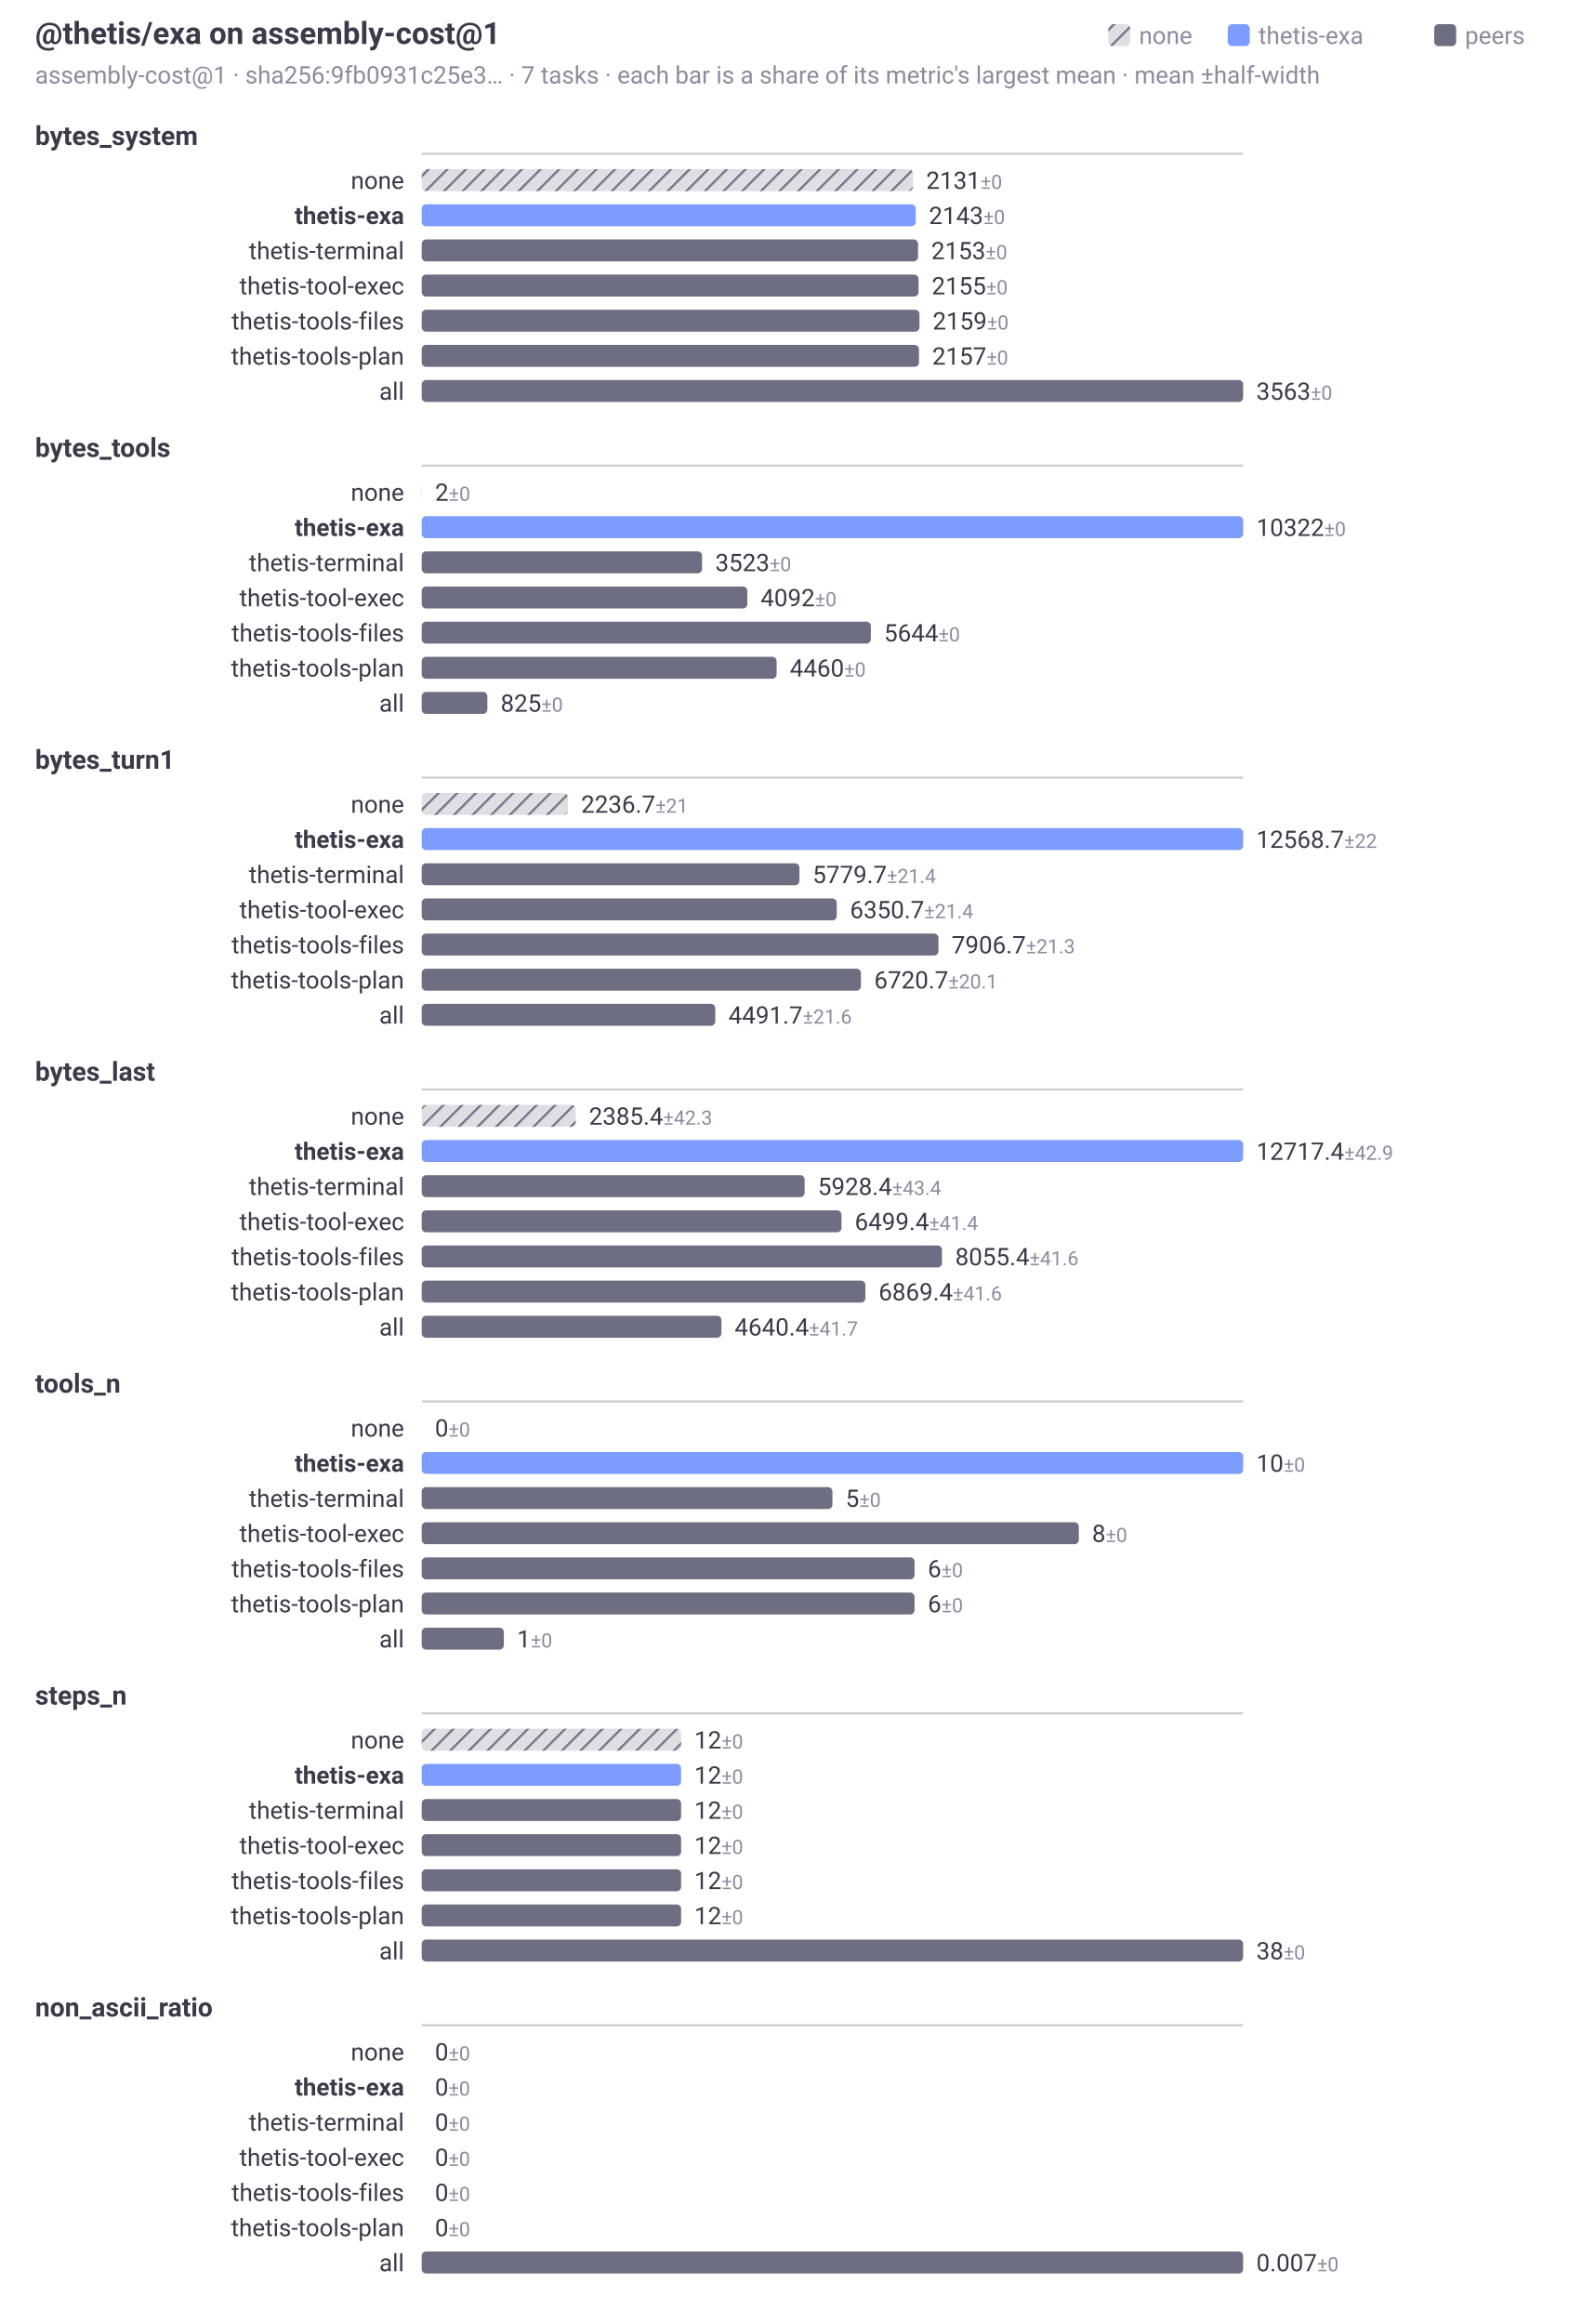
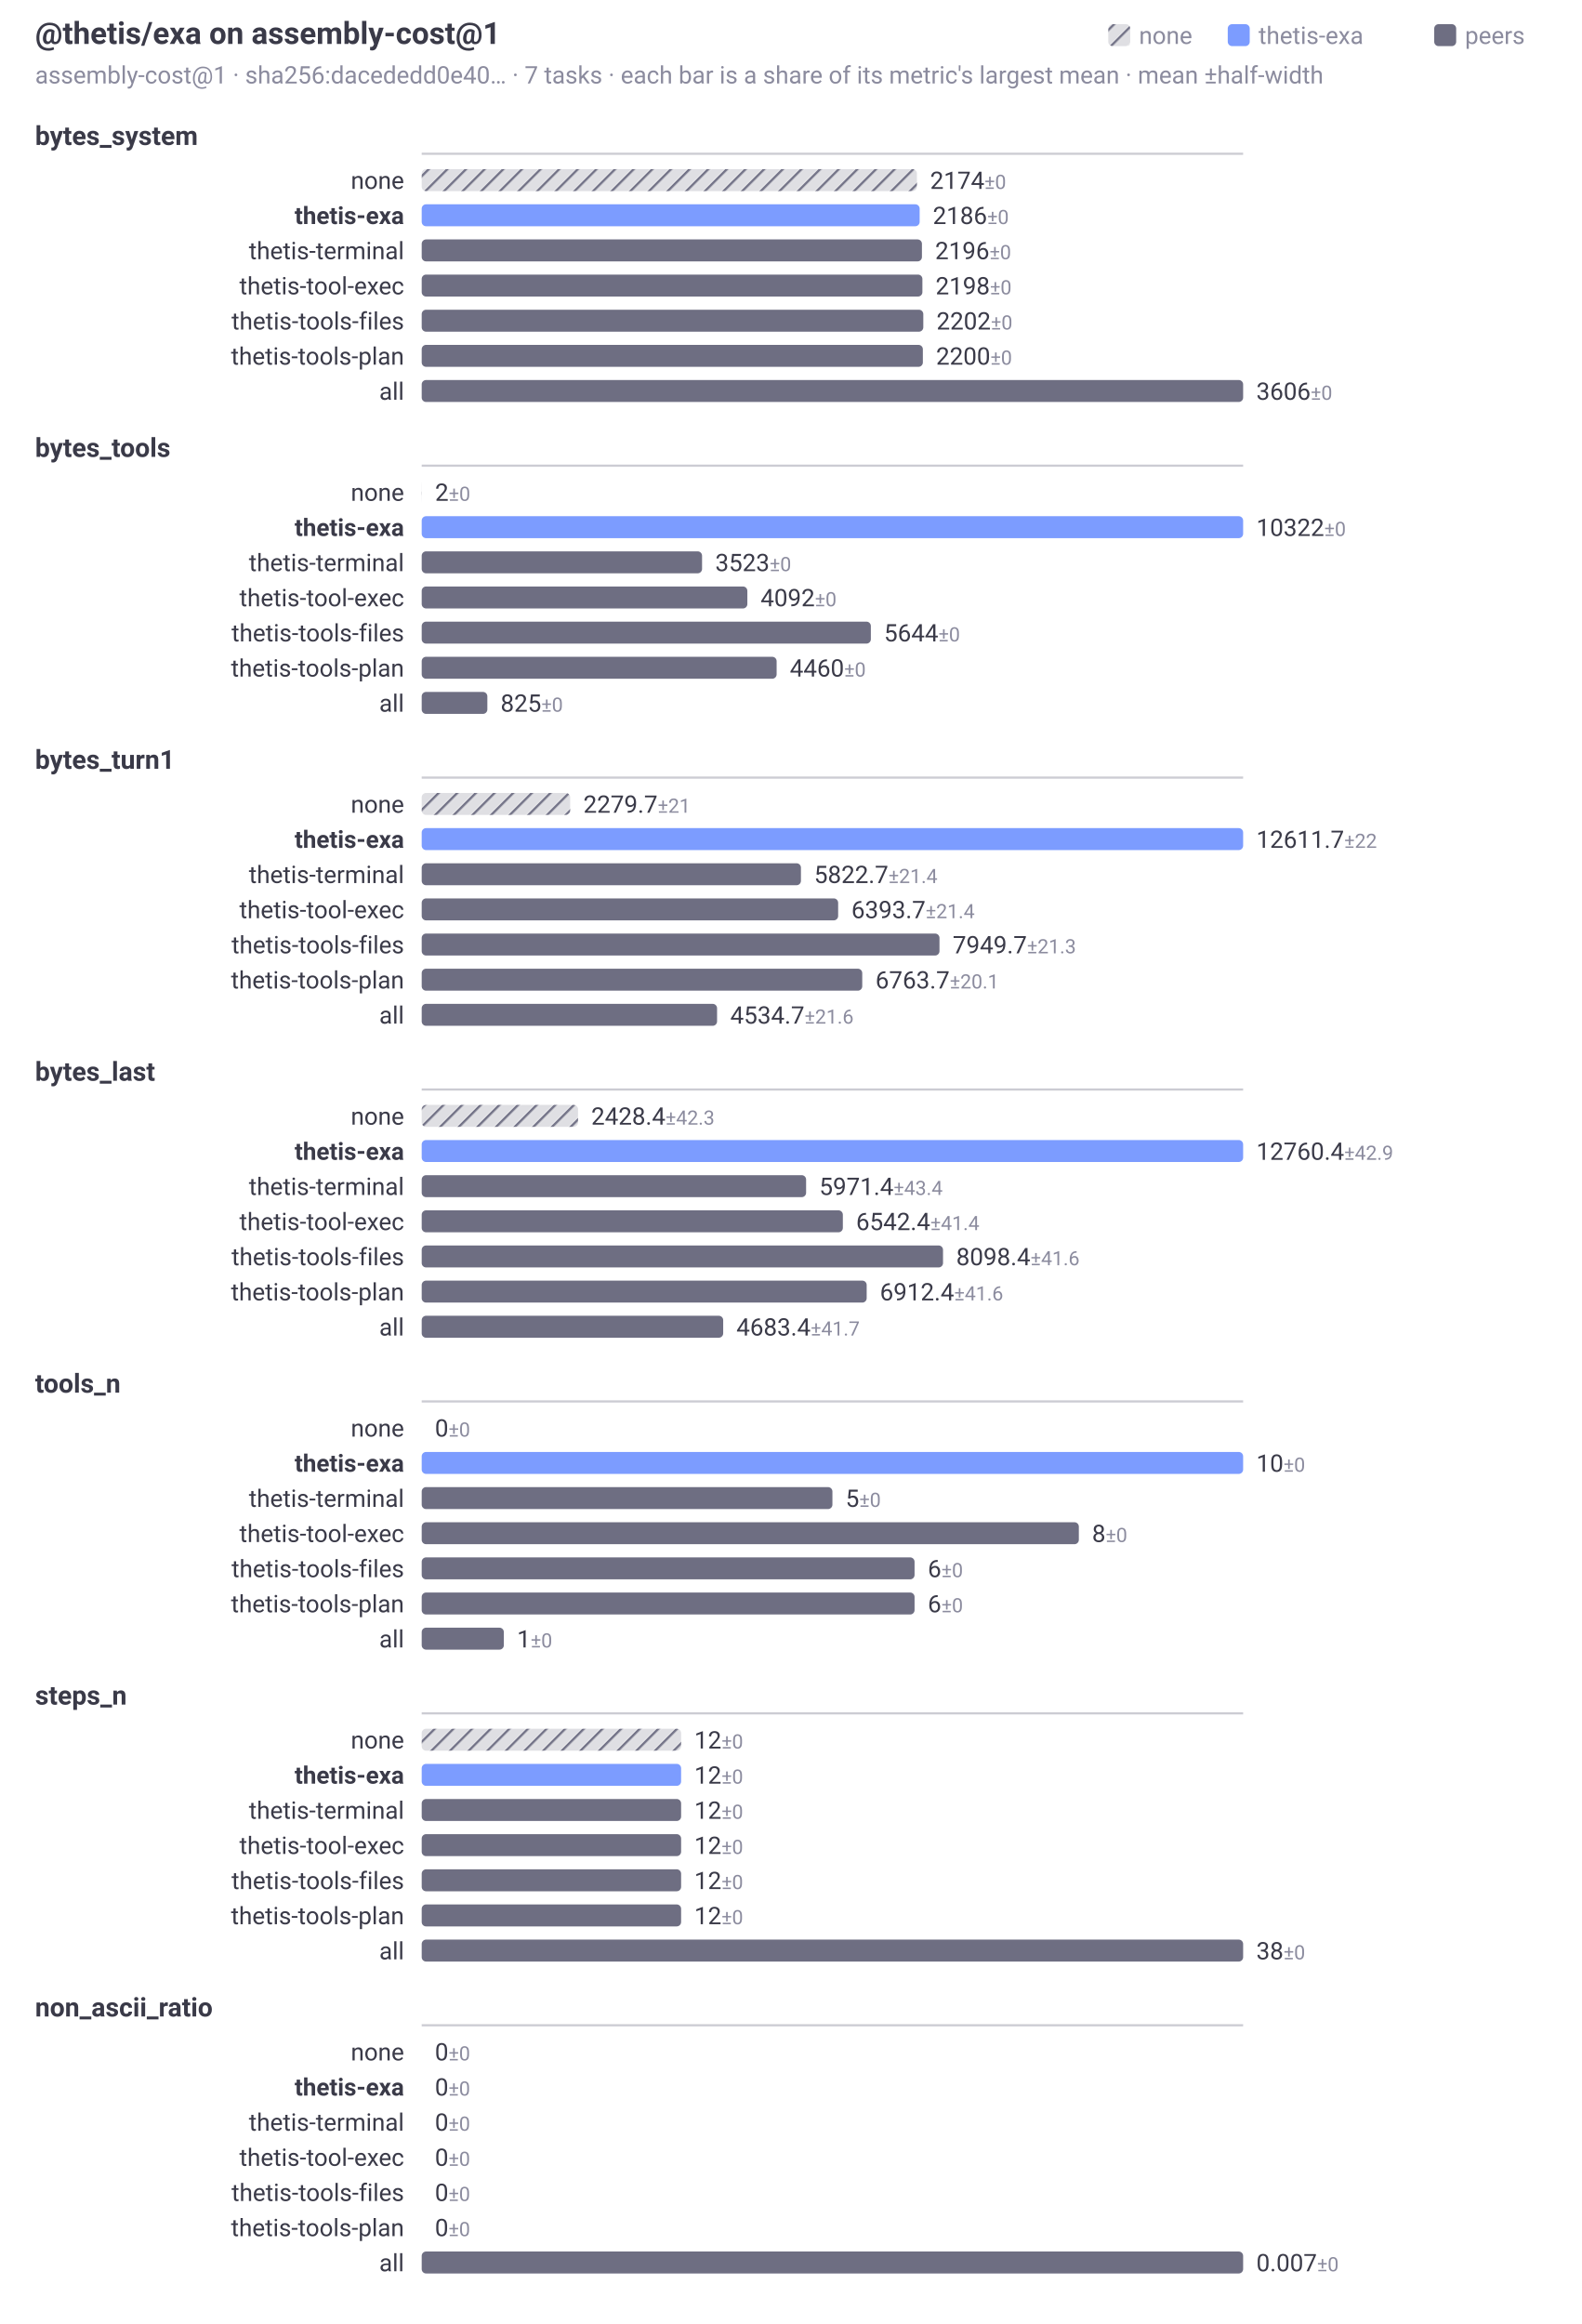
<svg xmlns="http://www.w3.org/2000/svg" width="720" height="1058" viewBox="0 0 720 1058" role="img" aria-labelledby="t d" font-family="system-ui, -apple-system, Segoe UI, Roboto, sans-serif">
  <style>.t{fill:#3a3a48}.f{fill:#8b8b9e}@media (prefers-color-scheme:dark){.t{fill:#d2d2dc}.f{fill:#9a9aae}}</style>
  <defs>
    <pattern id="hatch" width="6" height="6" patternUnits="userSpaceOnUse" patternTransform="rotate(45)">
      <rect width="6" height="6" fill="#6e6e82" fill-opacity="0.22" />
      <line x1="0" y1="0" x2="0" y2="6" stroke="#6e6e82" stroke-width="2" />
    </pattern>
  </defs>
  <text class="t" x="16" y="20" font-size="14" font-weight="600">@thetis/exa on assembly-cost@1</text>
-   <text class="f" x="16" y="38" font-size="11">assembly-cost@1 · sha256:9fb0931c25e3… · 7 tasks · each bar is a share of its metric's largest mean · mean ±half-width</text>
+   <text class="f" x="16" y="38" font-size="11">assembly-cost@1 · sha256:dacededd0e40… · 7 tasks · each bar is a share of its metric's largest mean · mean ±half-width</text>
  <rect x="653" y="11" width="10" height="10" rx="2" fill="#6e6e82" />
  <text class="f" x="667" y="20" font-size="11">peers</text>
  <rect x="559" y="11" width="10" height="10" rx="2" fill="#7c9cff" />
  <text class="f" x="573" y="20" font-size="11">thetis-exa</text>
  <rect x="504.6" y="11" width="10" height="10" rx="2" fill="url(#hatch)" />
  <text class="f" x="518.6" y="20" font-size="11">none</text>
  <text class="t" x="16" y="66" font-size="12" font-weight="600">bytes_system</text>
  <line x1="192" y1="70" x2="566" y2="70" stroke="#6e6e82" stroke-opacity="0.35" stroke-width="1" />
  <text class="t" x="184" y="86" font-size="11" text-anchor="end">none</text>
-   <rect x="192" y="77" width="223.69" height="10" rx="2" fill="url(#hatch)" />
-   <text class="t" x="421.69" y="86" font-size="11">2131<tspan class="f" font-size="9"> ±0</tspan>
+   <rect x="192" y="77" width="225.48" height="10" rx="2" fill="url(#hatch)" />
+   <text class="t" x="423.48" y="86" font-size="11">2174<tspan class="f" font-size="9"> ±0</tspan>
  </text>
  <text class="t" x="184" y="102" font-size="11" text-anchor="end" font-weight="600">thetis-exa</text>
-   <rect x="192" y="93" width="224.95" height="10" rx="2" fill="#7c9cff" />
-   <text class="t" x="422.95" y="102" font-size="11">2143<tspan class="f" font-size="9"> ±0</tspan>
+   <rect x="192" y="93" width="226.72" height="10" rx="2" fill="#7c9cff" />
+   <text class="t" x="424.72" y="102" font-size="11">2186<tspan class="f" font-size="9"> ±0</tspan>
  </text>
  <text class="t" x="184" y="118" font-size="11" text-anchor="end">thetis-terminal</text>
-   <rect x="192" y="109" width="226" height="10" rx="2" fill="#6e6e82" />
-   <text class="t" x="424" y="118" font-size="11">2153<tspan class="f" font-size="9"> ±0</tspan>
+   <rect x="192" y="109" width="227.76" height="10" rx="2" fill="#6e6e82" />
+   <text class="t" x="425.76" y="118" font-size="11">2196<tspan class="f" font-size="9"> ±0</tspan>
  </text>
  <text class="t" x="184" y="134" font-size="11" text-anchor="end">thetis-tool-exec</text>
-   <rect x="192" y="125" width="226.21" height="10" rx="2" fill="#6e6e82" />
-   <text class="t" x="424.21" y="134" font-size="11">2155<tspan class="f" font-size="9"> ±0</tspan>
+   <rect x="192" y="125" width="227.97" height="10" rx="2" fill="#6e6e82" />
+   <text class="t" x="425.97" y="134" font-size="11">2198<tspan class="f" font-size="9"> ±0</tspan>
  </text>
  <text class="t" x="184" y="150" font-size="11" text-anchor="end">thetis-tools-files</text>
-   <rect x="192" y="141" width="226.63" height="10" rx="2" fill="#6e6e82" />
-   <text class="t" x="424.63" y="150" font-size="11">2159<tspan class="f" font-size="9"> ±0</tspan>
+   <rect x="192" y="141" width="228.38" height="10" rx="2" fill="#6e6e82" />
+   <text class="t" x="426.38" y="150" font-size="11">2202<tspan class="f" font-size="9"> ±0</tspan>
  </text>
  <text class="t" x="184" y="166" font-size="11" text-anchor="end">thetis-tools-plan</text>
-   <rect x="192" y="157" width="226.42" height="10" rx="2" fill="#6e6e82" />
-   <text class="t" x="424.42" y="166" font-size="11">2157<tspan class="f" font-size="9"> ±0</tspan>
+   <rect x="192" y="157" width="228.18" height="10" rx="2" fill="#6e6e82" />
+   <text class="t" x="426.18" y="166" font-size="11">2200<tspan class="f" font-size="9"> ±0</tspan>
  </text>
  <text class="t" x="184" y="182" font-size="11" text-anchor="end">all</text>
  <rect x="192" y="173" width="374" height="10" rx="2" fill="#6e6e82" />
-   <text class="t" x="572" y="182" font-size="11">3563<tspan class="f" font-size="9"> ±0</tspan>
+   <text class="t" x="572" y="182" font-size="11">3606<tspan class="f" font-size="9"> ±0</tspan>
  </text>
  <text class="t" x="16" y="208" font-size="12" font-weight="600">bytes_tools</text>
  <line x1="192" y1="212" x2="566" y2="212" stroke="#6e6e82" stroke-opacity="0.35" stroke-width="1" />
  <text class="t" x="184" y="228" font-size="11" text-anchor="end">none</text>
  <rect x="192" y="219" width="0.07" height="10" rx="2" fill="url(#hatch)" />
  <text class="t" x="198.07" y="228" font-size="11">2<tspan class="f" font-size="9"> ±0</tspan>
  </text>
  <text class="t" x="184" y="244" font-size="11" text-anchor="end" font-weight="600">thetis-exa</text>
  <rect x="192" y="235" width="374" height="10" rx="2" fill="#7c9cff" />
  <text class="t" x="572" y="244" font-size="11">10322<tspan class="f" font-size="9"> ±0</tspan>
  </text>
  <text class="t" x="184" y="260" font-size="11" text-anchor="end">thetis-terminal</text>
  <rect x="192" y="251" width="127.65" height="10" rx="2" fill="#6e6e82" />
  <text class="t" x="325.65" y="260" font-size="11">3523<tspan class="f" font-size="9"> ±0</tspan>
  </text>
  <text class="t" x="184" y="276" font-size="11" text-anchor="end">thetis-tool-exec</text>
  <rect x="192" y="267" width="148.27" height="10" rx="2" fill="#6e6e82" />
  <text class="t" x="346.27" y="276" font-size="11">4092<tspan class="f" font-size="9"> ±0</tspan>
  </text>
  <text class="t" x="184" y="292" font-size="11" text-anchor="end">thetis-tools-files</text>
  <rect x="192" y="283" width="204.5" height="10" rx="2" fill="#6e6e82" />
  <text class="t" x="402.5" y="292" font-size="11">5644<tspan class="f" font-size="9"> ±0</tspan>
  </text>
  <text class="t" x="184" y="308" font-size="11" text-anchor="end">thetis-tools-plan</text>
  <rect x="192" y="299" width="161.6" height="10" rx="2" fill="#6e6e82" />
  <text class="t" x="359.6" y="308" font-size="11">4460<tspan class="f" font-size="9"> ±0</tspan>
  </text>
  <text class="t" x="184" y="324" font-size="11" text-anchor="end">all</text>
  <rect x="192" y="315" width="29.89" height="10" rx="2" fill="#6e6e82" />
  <text class="t" x="227.89" y="324" font-size="11">825<tspan class="f" font-size="9"> ±0</tspan>
  </text>
  <text class="t" x="16" y="350" font-size="12" font-weight="600">bytes_turn1</text>
  <line x1="192" y1="354" x2="566" y2="354" stroke="#6e6e82" stroke-opacity="0.35" stroke-width="1" />
  <text class="t" x="184" y="370" font-size="11" text-anchor="end">none</text>
-   <rect x="192" y="361" width="66.56" height="10" rx="2" fill="url(#hatch)" />
-   <text class="t" x="264.56" y="370" font-size="11">2236.7<tspan class="f" font-size="9"> ±21</tspan>
+   <rect x="192" y="361" width="67.6" height="10" rx="2" fill="url(#hatch)" />
+   <text class="t" x="265.6" y="370" font-size="11">2279.7<tspan class="f" font-size="9"> ±21</tspan>
  </text>
  <text class="t" x="184" y="386" font-size="11" text-anchor="end" font-weight="600">thetis-exa</text>
  <rect x="192" y="377" width="374" height="10" rx="2" fill="#7c9cff" />
-   <text class="t" x="572" y="386" font-size="11">12568.7<tspan class="f" font-size="9"> ±22</tspan>
+   <text class="t" x="572" y="386" font-size="11">12611.7<tspan class="f" font-size="9"> ±22</tspan>
  </text>
  <text class="t" x="184" y="402" font-size="11" text-anchor="end">thetis-terminal</text>
-   <rect x="192" y="393" width="171.98" height="10" rx="2" fill="#6e6e82" />
-   <text class="t" x="369.98" y="402" font-size="11">5779.7<tspan class="f" font-size="9"> ±21.4</tspan>
+   <rect x="192" y="393" width="172.67" height="10" rx="2" fill="#6e6e82" />
+   <text class="t" x="370.67" y="402" font-size="11">5822.7<tspan class="f" font-size="9"> ±21.4</tspan>
  </text>
  <text class="t" x="184" y="418" font-size="11" text-anchor="end">thetis-tool-exec</text>
-   <rect x="192" y="409" width="188.97" height="10" rx="2" fill="#6e6e82" />
-   <text class="t" x="386.97" y="418" font-size="11">6350.7<tspan class="f" font-size="9"> ±21.4</tspan>
+   <rect x="192" y="409" width="189.61" height="10" rx="2" fill="#6e6e82" />
+   <text class="t" x="387.61" y="418" font-size="11">6393.7<tspan class="f" font-size="9"> ±21.4</tspan>
  </text>
  <text class="t" x="184" y="434" font-size="11" text-anchor="end">thetis-tools-files</text>
-   <rect x="192" y="425" width="235.28" height="10" rx="2" fill="#6e6e82" />
-   <text class="t" x="433.28" y="434" font-size="11">7906.7<tspan class="f" font-size="9"> ±21.3</tspan>
+   <rect x="192" y="425" width="235.75" height="10" rx="2" fill="#6e6e82" />
+   <text class="t" x="433.75" y="434" font-size="11">7949.7<tspan class="f" font-size="9"> ±21.3</tspan>
  </text>
  <text class="t" x="184" y="450" font-size="11" text-anchor="end">thetis-tools-plan</text>
-   <rect x="192" y="441" width="199.98" height="10" rx="2" fill="#6e6e82" />
-   <text class="t" x="397.98" y="450" font-size="11">6720.7<tspan class="f" font-size="9"> ±20.1</tspan>
+   <rect x="192" y="441" width="200.58" height="10" rx="2" fill="#6e6e82" />
+   <text class="t" x="398.58" y="450" font-size="11">6763.7<tspan class="f" font-size="9"> ±20.1</tspan>
  </text>
  <text class="t" x="184" y="466" font-size="11" text-anchor="end">all</text>
-   <rect x="192" y="457" width="133.66" height="10" rx="2" fill="#6e6e82" />
-   <text class="t" x="331.66" y="466" font-size="11">4491.7<tspan class="f" font-size="9"> ±21.6</tspan>
+   <rect x="192" y="457" width="134.48" height="10" rx="2" fill="#6e6e82" />
+   <text class="t" x="332.48" y="466" font-size="11">4534.7<tspan class="f" font-size="9"> ±21.6</tspan>
  </text>
  <text class="t" x="16" y="492" font-size="12" font-weight="600">bytes_last</text>
  <line x1="192" y1="496" x2="566" y2="496" stroke="#6e6e82" stroke-opacity="0.35" stroke-width="1" />
  <text class="t" x="184" y="512" font-size="11" text-anchor="end">none</text>
-   <rect x="192" y="503" width="70.15" height="10" rx="2" fill="url(#hatch)" />
-   <text class="t" x="268.15" y="512" font-size="11">2385.4<tspan class="f" font-size="9"> ±42.3</tspan>
+   <rect x="192" y="503" width="71.18" height="10" rx="2" fill="url(#hatch)" />
+   <text class="t" x="269.18" y="512" font-size="11">2428.4<tspan class="f" font-size="9"> ±42.3</tspan>
  </text>
  <text class="t" x="184" y="528" font-size="11" text-anchor="end" font-weight="600">thetis-exa</text>
  <rect x="192" y="519" width="374" height="10" rx="2" fill="#7c9cff" />
-   <text class="t" x="572" y="528" font-size="11">12717.4<tspan class="f" font-size="9"> ±42.9</tspan>
+   <text class="t" x="572" y="528" font-size="11">12760.4<tspan class="f" font-size="9"> ±42.9</tspan>
  </text>
  <text class="t" x="184" y="544" font-size="11" text-anchor="end">thetis-terminal</text>
-   <rect x="192" y="535" width="174.35" height="10" rx="2" fill="#6e6e82" />
-   <text class="t" x="372.35" y="544" font-size="11">5928.4<tspan class="f" font-size="9"> ±43.4</tspan>
+   <rect x="192" y="535" width="175.02" height="10" rx="2" fill="#6e6e82" />
+   <text class="t" x="373.02" y="544" font-size="11">5971.4<tspan class="f" font-size="9"> ±43.4</tspan>
  </text>
  <text class="t" x="184" y="560" font-size="11" text-anchor="end">thetis-tool-exec</text>
-   <rect x="192" y="551" width="191.14" height="10" rx="2" fill="#6e6e82" />
-   <text class="t" x="389.14" y="560" font-size="11">6499.4<tspan class="f" font-size="9"> ±41.4</tspan>
+   <rect x="192" y="551" width="191.75" height="10" rx="2" fill="#6e6e82" />
+   <text class="t" x="389.75" y="560" font-size="11">6542.4<tspan class="f" font-size="9"> ±41.4</tspan>
  </text>
  <text class="t" x="184" y="576" font-size="11" text-anchor="end">thetis-tools-files</text>
-   <rect x="192" y="567" width="236.9" height="10" rx="2" fill="#6e6e82" />
-   <text class="t" x="434.9" y="576" font-size="11">8055.4<tspan class="f" font-size="9"> ±41.6</tspan>
+   <rect x="192" y="567" width="237.36" height="10" rx="2" fill="#6e6e82" />
+   <text class="t" x="435.36" y="576" font-size="11">8098.4<tspan class="f" font-size="9"> ±41.6</tspan>
  </text>
  <text class="t" x="184" y="592" font-size="11" text-anchor="end">thetis-tools-plan</text>
-   <rect x="192" y="583" width="202.02" height="10" rx="2" fill="#6e6e82" />
-   <text class="t" x="400.02" y="592" font-size="11">6869.4<tspan class="f" font-size="9"> ±41.6</tspan>
+   <rect x="192" y="583" width="202.6" height="10" rx="2" fill="#6e6e82" />
+   <text class="t" x="400.6" y="592" font-size="11">6912.4<tspan class="f" font-size="9"> ±41.6</tspan>
  </text>
  <text class="t" x="184" y="608" font-size="11" text-anchor="end">all</text>
-   <rect x="192" y="599" width="136.47" height="10" rx="2" fill="#6e6e82" />
-   <text class="t" x="334.47" y="608" font-size="11">4640.4<tspan class="f" font-size="9"> ±41.7</tspan>
+   <rect x="192" y="599" width="137.27" height="10" rx="2" fill="#6e6e82" />
+   <text class="t" x="335.27" y="608" font-size="11">4683.4<tspan class="f" font-size="9"> ±41.7</tspan>
  </text>
  <text class="t" x="16" y="634" font-size="12" font-weight="600">tools_n</text>
  <line x1="192" y1="638" x2="566" y2="638" stroke="#6e6e82" stroke-opacity="0.35" stroke-width="1" />
  <text class="t" x="184" y="654" font-size="11" text-anchor="end">none</text>
  <rect x="192" y="645" width="0" height="10" rx="2" fill="url(#hatch)" />
  <text class="t" x="198" y="654" font-size="11">0<tspan class="f" font-size="9"> ±0</tspan>
  </text>
  <text class="t" x="184" y="670" font-size="11" text-anchor="end" font-weight="600">thetis-exa</text>
  <rect x="192" y="661" width="374" height="10" rx="2" fill="#7c9cff" />
  <text class="t" x="572" y="670" font-size="11">10<tspan class="f" font-size="9"> ±0</tspan>
  </text>
  <text class="t" x="184" y="686" font-size="11" text-anchor="end">thetis-terminal</text>
  <rect x="192" y="677" width="187" height="10" rx="2" fill="#6e6e82" />
  <text class="t" x="385" y="686" font-size="11">5<tspan class="f" font-size="9"> ±0</tspan>
  </text>
  <text class="t" x="184" y="702" font-size="11" text-anchor="end">thetis-tool-exec</text>
  <rect x="192" y="693" width="299.2" height="10" rx="2" fill="#6e6e82" />
  <text class="t" x="497.2" y="702" font-size="11">8<tspan class="f" font-size="9"> ±0</tspan>
  </text>
  <text class="t" x="184" y="718" font-size="11" text-anchor="end">thetis-tools-files</text>
  <rect x="192" y="709" width="224.4" height="10" rx="2" fill="#6e6e82" />
  <text class="t" x="422.4" y="718" font-size="11">6<tspan class="f" font-size="9"> ±0</tspan>
  </text>
  <text class="t" x="184" y="734" font-size="11" text-anchor="end">thetis-tools-plan</text>
  <rect x="192" y="725" width="224.4" height="10" rx="2" fill="#6e6e82" />
  <text class="t" x="422.4" y="734" font-size="11">6<tspan class="f" font-size="9"> ±0</tspan>
  </text>
  <text class="t" x="184" y="750" font-size="11" text-anchor="end">all</text>
  <rect x="192" y="741" width="37.4" height="10" rx="2" fill="#6e6e82" />
  <text class="t" x="235.4" y="750" font-size="11">1<tspan class="f" font-size="9"> ±0</tspan>
  </text>
  <text class="t" x="16" y="776" font-size="12" font-weight="600">steps_n</text>
  <line x1="192" y1="780" x2="566" y2="780" stroke="#6e6e82" stroke-opacity="0.35" stroke-width="1" />
  <text class="t" x="184" y="796" font-size="11" text-anchor="end">none</text>
  <rect x="192" y="787" width="118.11" height="10" rx="2" fill="url(#hatch)" />
  <text class="t" x="316.11" y="796" font-size="11">12<tspan class="f" font-size="9"> ±0</tspan>
  </text>
  <text class="t" x="184" y="812" font-size="11" text-anchor="end" font-weight="600">thetis-exa</text>
  <rect x="192" y="803" width="118.11" height="10" rx="2" fill="#7c9cff" />
  <text class="t" x="316.11" y="812" font-size="11">12<tspan class="f" font-size="9"> ±0</tspan>
  </text>
  <text class="t" x="184" y="828" font-size="11" text-anchor="end">thetis-terminal</text>
  <rect x="192" y="819" width="118.11" height="10" rx="2" fill="#6e6e82" />
  <text class="t" x="316.11" y="828" font-size="11">12<tspan class="f" font-size="9"> ±0</tspan>
  </text>
  <text class="t" x="184" y="844" font-size="11" text-anchor="end">thetis-tool-exec</text>
  <rect x="192" y="835" width="118.11" height="10" rx="2" fill="#6e6e82" />
  <text class="t" x="316.11" y="844" font-size="11">12<tspan class="f" font-size="9"> ±0</tspan>
  </text>
  <text class="t" x="184" y="860" font-size="11" text-anchor="end">thetis-tools-files</text>
  <rect x="192" y="851" width="118.11" height="10" rx="2" fill="#6e6e82" />
  <text class="t" x="316.11" y="860" font-size="11">12<tspan class="f" font-size="9"> ±0</tspan>
  </text>
  <text class="t" x="184" y="876" font-size="11" text-anchor="end">thetis-tools-plan</text>
  <rect x="192" y="867" width="118.11" height="10" rx="2" fill="#6e6e82" />
  <text class="t" x="316.11" y="876" font-size="11">12<tspan class="f" font-size="9"> ±0</tspan>
  </text>
  <text class="t" x="184" y="892" font-size="11" text-anchor="end">all</text>
  <rect x="192" y="883" width="374" height="10" rx="2" fill="#6e6e82" />
  <text class="t" x="572" y="892" font-size="11">38<tspan class="f" font-size="9"> ±0</tspan>
  </text>
  <text class="t" x="16" y="918" font-size="12" font-weight="600">non_ascii_ratio</text>
  <line x1="192" y1="922" x2="566" y2="922" stroke="#6e6e82" stroke-opacity="0.35" stroke-width="1" />
  <text class="t" x="184" y="938" font-size="11" text-anchor="end">none</text>
  <rect x="192" y="929" width="0" height="10" rx="2" fill="url(#hatch)" />
  <text class="t" x="198" y="938" font-size="11">0<tspan class="f" font-size="9"> ±0</tspan>
  </text>
  <text class="t" x="184" y="954" font-size="11" text-anchor="end" font-weight="600">thetis-exa</text>
  <rect x="192" y="945" width="0" height="10" rx="2" fill="#7c9cff" />
  <text class="t" x="198" y="954" font-size="11">0<tspan class="f" font-size="9"> ±0</tspan>
  </text>
  <text class="t" x="184" y="970" font-size="11" text-anchor="end">thetis-terminal</text>
  <rect x="192" y="961" width="0" height="10" rx="2" fill="#6e6e82" />
  <text class="t" x="198" y="970" font-size="11">0<tspan class="f" font-size="9"> ±0</tspan>
  </text>
  <text class="t" x="184" y="986" font-size="11" text-anchor="end">thetis-tool-exec</text>
  <rect x="192" y="977" width="0" height="10" rx="2" fill="#6e6e82" />
  <text class="t" x="198" y="986" font-size="11">0<tspan class="f" font-size="9"> ±0</tspan>
  </text>
  <text class="t" x="184" y="1002" font-size="11" text-anchor="end">thetis-tools-files</text>
  <rect x="192" y="993" width="0" height="10" rx="2" fill="#6e6e82" />
  <text class="t" x="198" y="1002" font-size="11">0<tspan class="f" font-size="9"> ±0</tspan>
  </text>
  <text class="t" x="184" y="1018" font-size="11" text-anchor="end">thetis-tools-plan</text>
  <rect x="192" y="1009" width="0" height="10" rx="2" fill="#6e6e82" />
  <text class="t" x="198" y="1018" font-size="11">0<tspan class="f" font-size="9"> ±0</tspan>
  </text>
  <text class="t" x="184" y="1034" font-size="11" text-anchor="end">all</text>
  <rect x="192" y="1025" width="374" height="10" rx="2" fill="#6e6e82" />
  <text class="t" x="572" y="1034" font-size="11">0.007<tspan class="f" font-size="9"> ±0</tspan>
  </text>
</svg>
